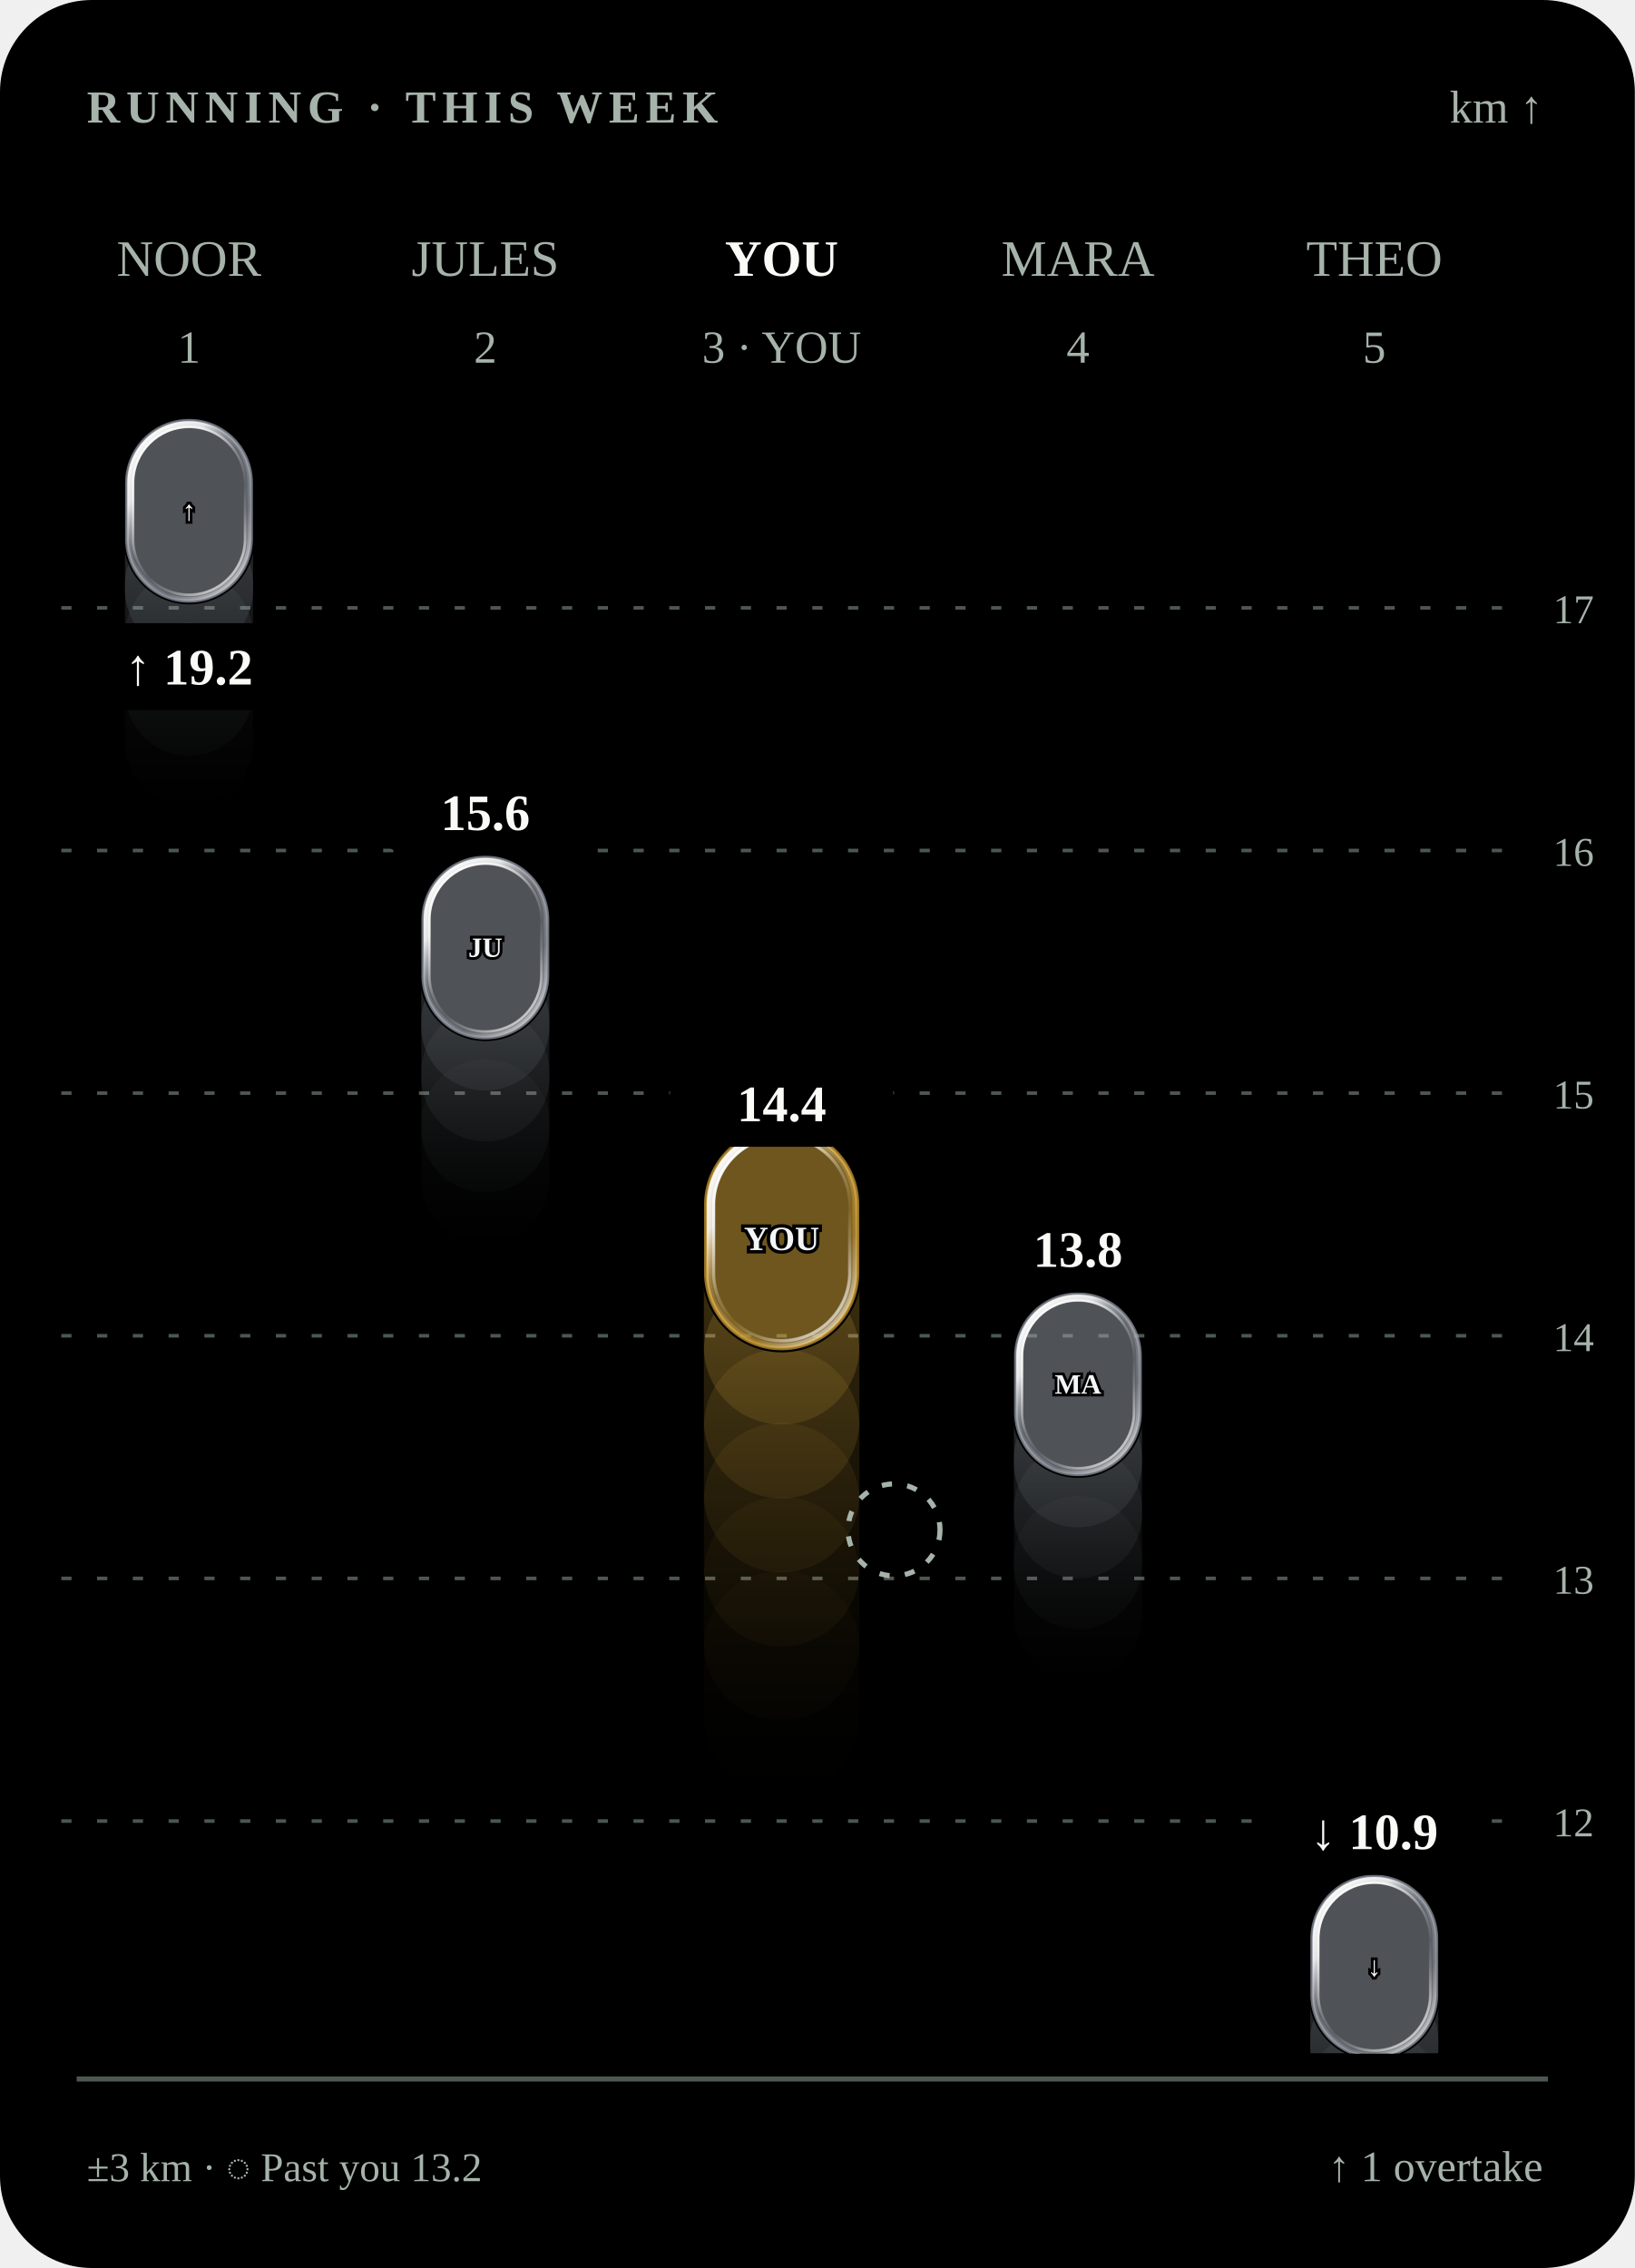
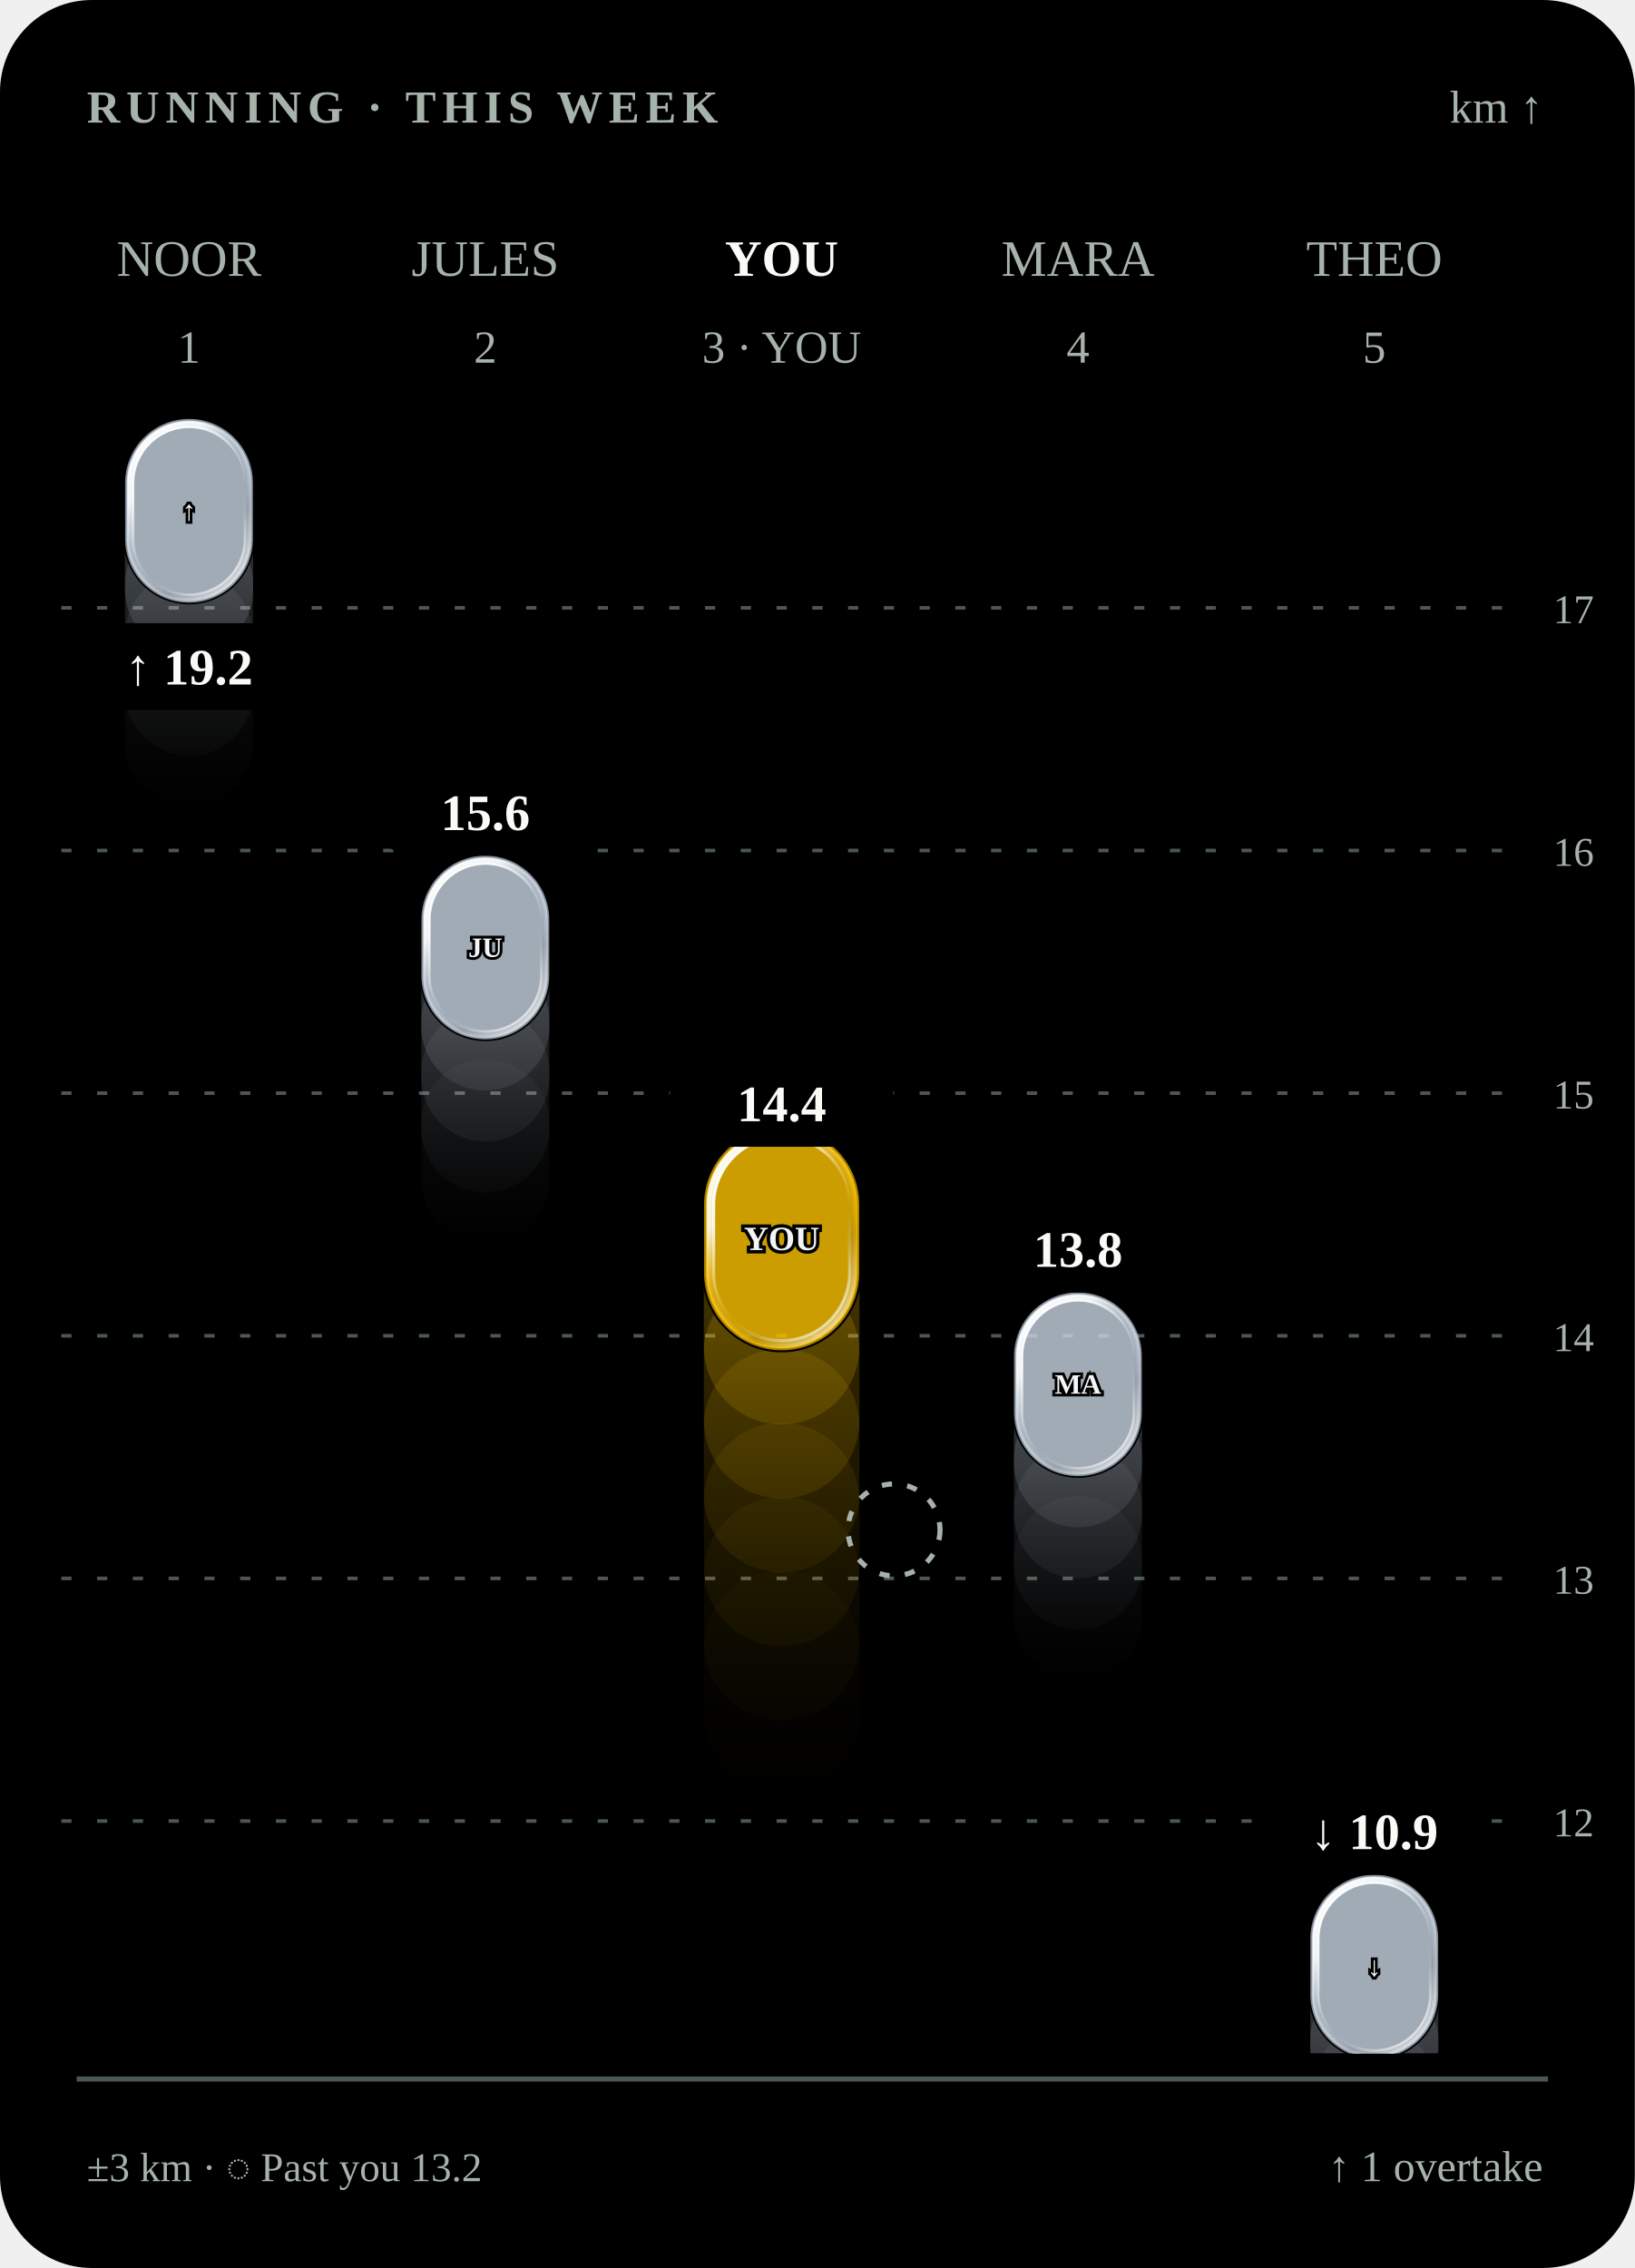
<svg xmlns="http://www.w3.org/2000/svg" viewBox="0 0 320 444" role="img" aria-label="Contour chase: fictional weekly running field. You are place 3, 14.4 km. 1 overtakes. Higher means more distance. Past you is not ranked.">
  <defs>
    <linearGradient id="«finish-field-3trueR0»-wake" x1="0" y1="0" x2="0" y2="1">
      <stop stop-color="#f1c75b" stop-opacity=".65" />
      <stop offset="1" stop-color="#f1c75b" stop-opacity="0" />
    </linearGradient>
    <linearGradient id="«finish-field-3trueR0»-peer" x1="0" y1="0" x2="0" y2="1">
      <stop stop-color="#819486" stop-opacity=".3" />
      <stop offset="1" stop-color="#819486" stop-opacity="0" />
    </linearGradient>
    <clipPath id="«finish-field-3trueR0»-field">
      <rect x="8" y="82" width="294" height="320" rx="12" />
    </clipPath>
  </defs>
  <rect width="320" height="444" rx="18" fill="#000000" />
  <text x="17" y="24" fill="#a6b3aa" font-size="9" font-weight="600" letter-spacing="1.2">RUNNING · THIS WEEK</text>
  <text x="302" y="24" text-anchor="end" fill="#a6b3aa" font-size="9">km ↑</text>
  <g>
    <text x="37" y="54" text-anchor="middle" fill="#a6b3aa" font-size="10" font-weight="500">NOOR</text>
    <text x="37" y="71" text-anchor="middle" fill="#a6b3aa" font-size="9">1</text>
  </g>
  <g>
    <text x="95" y="54" text-anchor="middle" fill="#a6b3aa" font-size="10" font-weight="500">JULES</text>
    <text x="95" y="71" text-anchor="middle" fill="#a6b3aa" font-size="9">2</text>
  </g>
  <g>
    <text x="153" y="54" text-anchor="middle" fill="#fafaf7" font-size="10" font-weight="800">YOU</text>
    <text x="153" y="71" text-anchor="middle" fill="#a6b3aa" font-size="9">3 · YOU</text>
  </g>
  <g>
    <text x="211" y="54" text-anchor="middle" fill="#a6b3aa" font-size="10" font-weight="500">MARA</text>
    <text x="211" y="71" text-anchor="middle" fill="#a6b3aa" font-size="9">4</text>
  </g>
  <g>
    <text x="269" y="54" text-anchor="middle" fill="#a6b3aa" font-size="10" font-weight="500">THEO</text>
    <text x="269" y="71" text-anchor="middle" fill="#a6b3aa" font-size="9">5</text>
  </g>
  <g>
    <path d="M12 356.5H294" stroke="#4c5750" stroke-width="0.7" stroke-dasharray="2 5" />
    <text x="308" y="359.5" text-anchor="middle" font-size="8" fill="#a6b3aa">12</text>
  </g>
  <g>
    <path d="M12 309H294" stroke="#4c5750" stroke-width="0.7" stroke-dasharray="2 5" />
    <text x="308" y="312" text-anchor="middle" font-size="8" fill="#a6b3aa">13</text>
  </g>
  <g>
    <path d="M12 261.5H294" stroke="#4c5750" stroke-width="0.7" stroke-dasharray="2 5" />
    <text x="308" y="264.5" text-anchor="middle" font-size="8" fill="#a6b3aa">14</text>
  </g>
  <g>
    <path d="M12 214H294" stroke="#4c5750" stroke-width="0.7" stroke-dasharray="2 5" />
    <text x="308" y="217" text-anchor="middle" font-size="8" fill="#a6b3aa">15</text>
  </g>
  <g>
    <path d="M12 166.5H294" stroke="#4c5750" stroke-width="0.7" stroke-dasharray="2 5" />
    <text x="308" y="169.5" text-anchor="middle" font-size="8" fill="#a6b3aa">16</text>
  </g>
  <g>
    <path d="M12 119H294" stroke="#4c5750" stroke-width="0.7" stroke-dasharray="2 5" />
    <text x="308" y="122" text-anchor="middle" font-size="8" fill="#a6b3aa">17</text>
  </g>
  <g clip-path="url(#«finish-field-3trueR0»-field)">
    <g>
      <g transform="translate(37 100) scale(0.6086957)" data-material-racer="silver">
        <g data-satin-wake="silver">
          <defs>
            <linearGradient id="«finish-field-3trueR95n»-fade" x1="0" y1="0" x2="0" y2="1">
              <stop stop-color="white" />
              <stop offset="1" stop-color="white" stop-opacity="0" />
            </linearGradient>
            <mask id="«finish-field-3trueR95n»-outside" maskUnits="userSpaceOnUse" x="-40" y="-40" width="80" height="155.55" style="mask-type:luminance">
              <rect x="-40" y="-40" width="80" height="155.55" fill="white" />
              <path d="M-20 -9a20 20 0 0 1 40 0V9a20 20 0 0 1 -40 0Z" fill="black" stroke="black" stroke-width="2.2" />
            </mask>
            <mask id="«finish-field-3trueR95n»-fade-mask" maskUnits="userSpaceOnUse" x="-35" y="-35" width="70" height="140.55">
              <rect x="-35" y="-29" width="70" height="124.55" fill="url(#«finish-field-3trueR95n»-fade)" />
            </mask>
          </defs>
          <g mask="url(#«finish-field-3trueR95n»-outside)" data-wake-exclusion="curved-silhouette">
            <g mask="url(#«finish-field-3trueR95n»-fade-mask)">
              <g style="transform:translateY(16.3875px);opacity:0.6;--echo-distance:65.55px;animation-duration:1.32s;animation-delay:0s">
-                 <path d="M-20 -9a20 20 0 0 1 40 0V9a20 20 0 0 1 -40 0Z" fill="#9fa5af" opacity=".55" stroke="#9fa5af" stroke-width="1.2" />
+                 <path d="M-20 -9a20 20 0 0 1 40 0V9a20 20 0 0 1 -40 0Z" fill="#c9d6e3" opacity=".55" stroke="#c9d6e3" stroke-width="1.2" />
              </g>
              <g style="transform:translateY(32.775px);opacity:0.48;--echo-distance:65.55px;animation-duration:1.32s;animation-delay:-0.33s">
-                 <path d="M-20 -9a20 20 0 0 1 40 0V9a20 20 0 0 1 -40 0Z" fill="#9fa5af" opacity=".55" stroke="#9fa5af" stroke-width="1.2" />
+                 <path d="M-20 -9a20 20 0 0 1 40 0V9a20 20 0 0 1 -40 0Z" fill="#c9d6e3" opacity=".55" stroke="#c9d6e3" stroke-width="1.2" />
              </g>
              <g style="transform:translateY(49.1625px);opacity:0.36;--echo-distance:65.55px;animation-duration:1.32s;animation-delay:-0.66s">
-                 <path d="M-20 -9a20 20 0 0 1 40 0V9a20 20 0 0 1 -40 0Z" fill="#9fa5af" opacity=".55" stroke="#9fa5af" stroke-width="1.2" />
+                 <path d="M-20 -9a20 20 0 0 1 40 0V9a20 20 0 0 1 -40 0Z" fill="#c9d6e3" opacity=".55" stroke="#c9d6e3" stroke-width="1.2" />
              </g>
              <g style="transform:translateY(65.55px);opacity:0.24;--echo-distance:65.55px;animation-duration:1.32s;animation-delay:-0.99s">
-                 <path d="M-20 -9a20 20 0 0 1 40 0V9a20 20 0 0 1 -40 0Z" fill="#9fa5af" opacity=".55" stroke="#9fa5af" stroke-width="1.2" />
+                 <path d="M-20 -9a20 20 0 0 1 40 0V9a20 20 0 0 1 -40 0Z" fill="#c9d6e3" opacity=".55" stroke="#c9d6e3" stroke-width="1.2" />
              </g>
            </g>
          </g>
        </g>
        <g data-uniform-glass="true">
          <defs>
            <linearGradient id="«finish-field-3trueRh5n»-edge" x1="0.05" y1="0" x2="0.9" y2="1">
              <stop stop-color="white" stop-opacity="0.7" />
              <stop offset=".38" stop-color="white" stop-opacity=".08" />
-               <stop offset=".7" stop-color="#9fa5af" stop-opacity=".4" />
+               <stop offset=".7" stop-color="#c9d6e3" stop-opacity=".4" />
              <stop offset="1" stop-color="white" stop-opacity="0.455" />
            </linearGradient>
          </defs>
-           <path d="M-20 -9a20 20 0 0 1 40 0V9a20 20 0 0 1 -40 0Z" fill="#9fa5af" fill-opacity="0.5" fill-rule="evenodd" data-glass-face="uniform" />
-           <path d="M-20 -9a20 20 0 0 1 40 0V9a20 20 0 0 1 -40 0Z" fill="none" stroke="#9fa5af" stroke-width="1.1" stroke-opacity=".65" />
+           <path d="M-20 -9a20 20 0 0 1 40 0V9a20 20 0 0 1 -40 0Z" fill="#c9d6e3" fill-opacity="0.8" fill-rule="evenodd" data-glass-face="uniform" />
+           <path d="M-20 -9a20 20 0 0 1 40 0V9a20 20 0 0 1 -40 0Z" fill="none" stroke="#c9d6e3" stroke-width="1.1" stroke-opacity=".65" />
          <path d="M-19.3 -9a19.3 19.3 0 0 1 38.6 0V9a19.3 19.3 0 0 1 -38.6 0Z" fill="none" stroke="url(#«finish-field-3trueRh5n»-edge)" stroke-width="1.1" opacity="1" />
          <g data-glass-rim="bevel">
            <defs>
              <linearGradient id="«finish-field-3trueRbh5n»-bevel" x1="0.12" y1="0" x2=".84" y2="1">
                <stop stop-color="white" stop-opacity=".94" />
                <stop offset=".24" stop-color="white" stop-opacity="0.8" />
-                 <stop offset=".48" stop-color="#9fa5af" stop-opacity=".08" />
-                 <stop offset=".74" stop-color="#63666d" stop-opacity=".44" />
+                 <stop offset=".48" stop-color="#c9d6e3" stop-opacity=".08" />
+                 <stop offset=".74" stop-color="#7d858d" stop-opacity=".44" />
                <stop offset="1" stop-color="white" stop-opacity="0.4" />
              </linearGradient>
              <linearGradient id="«finish-field-3trueRbh5n»-crest" x1="0" y1="0" x2=".65" y2="1">
                <stop stop-color="white" stop-opacity=".95" />
                <stop offset=".4" stop-color="white" stop-opacity=".45" />
                <stop offset=".7" stop-color="white" stop-opacity="0" />
                <stop offset="1" stop-color="white" stop-opacity=".5" />
              </linearGradient>
            </defs>
-             <path d="M-19.75 -9a19.75 19.75 0 0 1 39.5 0V9a19.75 19.75 0 0 1 -39.5 0Z" fill="none" stroke="#9fa5af" stroke-opacity=".35" stroke-width=".8" />
+             <path d="M-19.75 -9a19.75 19.75 0 0 1 39.5 0V9a19.75 19.75 0 0 1 -39.5 0Z" fill="none" stroke="#c9d6e3" stroke-opacity=".35" stroke-width=".8" />
            <path d="M-18.75 -9a18.75 18.75 0 0 1 37.5 0V9a18.75 18.75 0 0 1 -37.5 0Z" fill="none" stroke="url(#«finish-field-3trueRbh5n»-bevel)" stroke-width="2.1" />
            <path d="M-18 -9a18 18 0 0 1 36 0V9a18 18 0 0 1 -36 0Z" fill="none" stroke="url(#«finish-field-3trueRbh5n»-crest)" stroke-width="0.85" />
          </g>
        </g>
        <text x="0" y="3" text-anchor="middle" fill="#f4f5f6" stroke="#000" stroke-width="1.8" paint-order="stroke" font-size="9" font-weight="800">↑</text>
      </g>
      <g display="none">
        <circle cx="37" cy="114" r="14" fill="none" stroke="#819486" stroke-width="1.4" opacity="0.35" />
        <circle cx="37" cy="127" r="14" fill="none" stroke="#819486" stroke-width="1.4" opacity="0.2" />
        <circle cx="37" cy="100" r="14" fill="#fafaf7" stroke="#819486" stroke-width="1.5" />
        <text x="37" y="103" text-anchor="middle" font-size="8.5" font-weight="700" fill="#fafaf7">↑</text>
      </g>
      <rect x="15" y="122" width="44" height="17" rx="8" fill="#000000" />
      <text x="37" y="134" text-anchor="middle" font-size="10" font-weight="700" fill="#fafaf7">↑ 19.2</text>
    </g>
    <g>
      <g transform="translate(95 185.5) scale(0.6086957)" data-material-racer="silver">
        <g data-satin-wake="silver">
          <defs>
            <linearGradient id="«finish-field-3trueR99n»-fade" x1="0" y1="0" x2="0" y2="1">
              <stop stop-color="white" />
              <stop offset="1" stop-color="white" stop-opacity="0" />
            </linearGradient>
            <mask id="«finish-field-3trueR99n»-outside" maskUnits="userSpaceOnUse" x="-40" y="-40" width="80" height="155.55" style="mask-type:luminance">
              <rect x="-40" y="-40" width="80" height="155.55" fill="white" />
              <path d="M-20 -9a20 20 0 0 1 40 0V9a20 20 0 0 1 -40 0Z" fill="black" stroke="black" stroke-width="2.2" />
            </mask>
            <mask id="«finish-field-3trueR99n»-fade-mask" maskUnits="userSpaceOnUse" x="-35" y="-35" width="70" height="140.55">
              <rect x="-35" y="-29" width="70" height="124.55" fill="url(#«finish-field-3trueR99n»-fade)" />
            </mask>
          </defs>
          <g mask="url(#«finish-field-3trueR99n»-outside)" data-wake-exclusion="curved-silhouette">
            <g mask="url(#«finish-field-3trueR99n»-fade-mask)">
              <g style="transform:translateY(16.3875px);opacity:0.6;--echo-distance:65.55px;animation-duration:1.32s;animation-delay:0s">
-                 <path d="M-20 -9a20 20 0 0 1 40 0V9a20 20 0 0 1 -40 0Z" fill="#9fa5af" opacity=".55" stroke="#9fa5af" stroke-width="1.2" />
+                 <path d="M-20 -9a20 20 0 0 1 40 0V9a20 20 0 0 1 -40 0Z" fill="#c9d6e3" opacity=".55" stroke="#c9d6e3" stroke-width="1.2" />
              </g>
              <g style="transform:translateY(32.775px);opacity:0.48;--echo-distance:65.55px;animation-duration:1.32s;animation-delay:-0.33s">
-                 <path d="M-20 -9a20 20 0 0 1 40 0V9a20 20 0 0 1 -40 0Z" fill="#9fa5af" opacity=".55" stroke="#9fa5af" stroke-width="1.2" />
+                 <path d="M-20 -9a20 20 0 0 1 40 0V9a20 20 0 0 1 -40 0Z" fill="#c9d6e3" opacity=".55" stroke="#c9d6e3" stroke-width="1.2" />
              </g>
              <g style="transform:translateY(49.1625px);opacity:0.36;--echo-distance:65.55px;animation-duration:1.32s;animation-delay:-0.66s">
-                 <path d="M-20 -9a20 20 0 0 1 40 0V9a20 20 0 0 1 -40 0Z" fill="#9fa5af" opacity=".55" stroke="#9fa5af" stroke-width="1.2" />
+                 <path d="M-20 -9a20 20 0 0 1 40 0V9a20 20 0 0 1 -40 0Z" fill="#c9d6e3" opacity=".55" stroke="#c9d6e3" stroke-width="1.2" />
              </g>
              <g style="transform:translateY(65.55px);opacity:0.24;--echo-distance:65.55px;animation-duration:1.32s;animation-delay:-0.99s">
-                 <path d="M-20 -9a20 20 0 0 1 40 0V9a20 20 0 0 1 -40 0Z" fill="#9fa5af" opacity=".55" stroke="#9fa5af" stroke-width="1.2" />
+                 <path d="M-20 -9a20 20 0 0 1 40 0V9a20 20 0 0 1 -40 0Z" fill="#c9d6e3" opacity=".55" stroke="#c9d6e3" stroke-width="1.2" />
              </g>
            </g>
          </g>
        </g>
        <g data-uniform-glass="true">
          <defs>
            <linearGradient id="«finish-field-3trueRh9n»-edge" x1="0.05" y1="0" x2="0.9" y2="1">
              <stop stop-color="white" stop-opacity="0.7" />
              <stop offset=".38" stop-color="white" stop-opacity=".08" />
-               <stop offset=".7" stop-color="#9fa5af" stop-opacity=".4" />
+               <stop offset=".7" stop-color="#c9d6e3" stop-opacity=".4" />
              <stop offset="1" stop-color="white" stop-opacity="0.455" />
            </linearGradient>
          </defs>
-           <path d="M-20 -9a20 20 0 0 1 40 0V9a20 20 0 0 1 -40 0Z" fill="#9fa5af" fill-opacity="0.5" fill-rule="evenodd" data-glass-face="uniform" />
-           <path d="M-20 -9a20 20 0 0 1 40 0V9a20 20 0 0 1 -40 0Z" fill="none" stroke="#9fa5af" stroke-width="1.1" stroke-opacity=".65" />
+           <path d="M-20 -9a20 20 0 0 1 40 0V9a20 20 0 0 1 -40 0Z" fill="#c9d6e3" fill-opacity="0.8" fill-rule="evenodd" data-glass-face="uniform" />
+           <path d="M-20 -9a20 20 0 0 1 40 0V9a20 20 0 0 1 -40 0Z" fill="none" stroke="#c9d6e3" stroke-width="1.1" stroke-opacity=".65" />
          <path d="M-19.3 -9a19.3 19.3 0 0 1 38.6 0V9a19.3 19.3 0 0 1 -38.6 0Z" fill="none" stroke="url(#«finish-field-3trueRh9n»-edge)" stroke-width="1.1" opacity="1" />
          <g data-glass-rim="bevel">
            <defs>
              <linearGradient id="«finish-field-3trueRbh9n»-bevel" x1="0.12" y1="0" x2=".84" y2="1">
                <stop stop-color="white" stop-opacity=".94" />
                <stop offset=".24" stop-color="white" stop-opacity="0.8" />
-                 <stop offset=".48" stop-color="#9fa5af" stop-opacity=".08" />
-                 <stop offset=".74" stop-color="#63666d" stop-opacity=".44" />
+                 <stop offset=".48" stop-color="#c9d6e3" stop-opacity=".08" />
+                 <stop offset=".74" stop-color="#7d858d" stop-opacity=".44" />
                <stop offset="1" stop-color="white" stop-opacity="0.4" />
              </linearGradient>
              <linearGradient id="«finish-field-3trueRbh9n»-crest" x1="0" y1="0" x2=".65" y2="1">
                <stop stop-color="white" stop-opacity=".95" />
                <stop offset=".4" stop-color="white" stop-opacity=".45" />
                <stop offset=".7" stop-color="white" stop-opacity="0" />
                <stop offset="1" stop-color="white" stop-opacity=".5" />
              </linearGradient>
            </defs>
-             <path d="M-19.75 -9a19.75 19.75 0 0 1 39.5 0V9a19.75 19.75 0 0 1 -39.5 0Z" fill="none" stroke="#9fa5af" stroke-opacity=".35" stroke-width=".8" />
+             <path d="M-19.75 -9a19.75 19.75 0 0 1 39.5 0V9a19.75 19.75 0 0 1 -39.5 0Z" fill="none" stroke="#c9d6e3" stroke-opacity=".35" stroke-width=".8" />
            <path d="M-18.75 -9a18.75 18.75 0 0 1 37.5 0V9a18.75 18.75 0 0 1 -37.5 0Z" fill="none" stroke="url(#«finish-field-3trueRbh9n»-bevel)" stroke-width="2.1" />
            <path d="M-18 -9a18 18 0 0 1 36 0V9a18 18 0 0 1 -36 0Z" fill="none" stroke="url(#«finish-field-3trueRbh9n»-crest)" stroke-width="0.85" />
          </g>
        </g>
        <text x="0" y="3" text-anchor="middle" fill="#f4f5f6" stroke="#000" stroke-width="1.8" paint-order="stroke" font-size="9" font-weight="800">JU</text>
      </g>
      <g display="none">
        <circle cx="95" cy="199.5" r="14" fill="none" stroke="#819486" stroke-width="1.4" opacity="0.35" />
        <circle cx="95" cy="212.5" r="14" fill="none" stroke="#819486" stroke-width="1.4" opacity="0.2" />
        <circle cx="95" cy="185.5" r="14" fill="#fafaf7" stroke="#819486" stroke-width="1.5" />
        <text x="95" y="188.5" text-anchor="middle" font-size="8.5" font-weight="700" fill="#fafaf7">JU</text>
      </g>
      <rect x="73" y="150.5" width="44" height="17" rx="8" fill="#000000" />
      <text x="95" y="162.5" text-anchor="middle" font-size="10" font-weight="700" fill="#fafaf7">15.6</text>
    </g>
    <g>
      <g transform="translate(153 242.5) scale(0.7391304)" data-material-racer="gold">
        <g data-satin-wake="gold">
          <defs>
            <linearGradient id="«finish-field-3trueR9dn»-fade" x1="0" y1="0" x2="0" y2="1">
              <stop stop-color="white" />
              <stop offset="1" stop-color="white" stop-opacity="0" />
            </linearGradient>
            <mask id="«finish-field-3trueR9dn»-outside" maskUnits="userSpaceOnUse" x="-40" y="-40" width="80" height="207.55" style="mask-type:luminance">
              <rect x="-40" y="-40" width="80" height="207.55" fill="white" />
              <path d="M-20 -9a20 20 0 0 1 40 0V9a20 20 0 0 1 -40 0Z" fill="black" stroke="black" stroke-width="2.2" />
            </mask>
            <mask id="«finish-field-3trueR9dn»-fade-mask" maskUnits="userSpaceOnUse" x="-35" y="-35" width="70" height="192.55">
              <rect x="-35" y="-29" width="70" height="176.55" fill="url(#«finish-field-3trueR9dn»-fade)" />
            </mask>
          </defs>
          <g mask="url(#«finish-field-3trueR9dn»-outside)" data-wake-exclusion="curved-silhouette">
            <g mask="url(#«finish-field-3trueR9dn»-fade-mask)">
              <g style="transform:translateY(19.59167px);opacity:0.6;--echo-distance:117.55px;animation-duration:1.15s;animation-delay:0s">
-                 <path d="M-20 -9a20 20 0 0 1 40 0V9a20 20 0 0 1 -40 0Z" fill="#dfad3c" opacity=".55" stroke="#dfad3c" stroke-width="1.2" />
+                 <path d="M-20 -9a20 20 0 0 1 40 0V9a20 20 0 0 1 -40 0Z" fill="#ffc400" opacity=".55" stroke="#ffc400" stroke-width="1.2" />
              </g>
              <g style="transform:translateY(39.18333px);opacity:0.514;--echo-distance:117.55px;animation-duration:1.15s;animation-delay:-0.192s">
-                 <path d="M-20 -9a20 20 0 0 1 40 0V9a20 20 0 0 1 -40 0Z" fill="#dfad3c" opacity=".55" stroke="#dfad3c" stroke-width="1.2" />
+                 <path d="M-20 -9a20 20 0 0 1 40 0V9a20 20 0 0 1 -40 0Z" fill="#ffc400" opacity=".55" stroke="#ffc400" stroke-width="1.2" />
              </g>
              <g style="transform:translateY(58.775px);opacity:0.429;--echo-distance:117.55px;animation-duration:1.15s;animation-delay:-0.383s">
-                 <path d="M-20 -9a20 20 0 0 1 40 0V9a20 20 0 0 1 -40 0Z" fill="#dfad3c" opacity=".55" stroke="#dfad3c" stroke-width="1.2" />
+                 <path d="M-20 -9a20 20 0 0 1 40 0V9a20 20 0 0 1 -40 0Z" fill="#ffc400" opacity=".55" stroke="#ffc400" stroke-width="1.2" />
              </g>
              <g style="transform:translateY(78.36667px);opacity:0.343;--echo-distance:117.55px;animation-duration:1.15s;animation-delay:-0.575s">
-                 <path d="M-20 -9a20 20 0 0 1 40 0V9a20 20 0 0 1 -40 0Z" fill="#dfad3c" opacity=".55" stroke="#dfad3c" stroke-width="1.2" />
+                 <path d="M-20 -9a20 20 0 0 1 40 0V9a20 20 0 0 1 -40 0Z" fill="#ffc400" opacity=".55" stroke="#ffc400" stroke-width="1.2" />
              </g>
              <g style="transform:translateY(97.95833px);opacity:0.257;--echo-distance:117.55px;animation-duration:1.15s;animation-delay:-0.767s">
-                 <path d="M-20 -9a20 20 0 0 1 40 0V9a20 20 0 0 1 -40 0Z" fill="#dfad3c" opacity=".55" stroke="#dfad3c" stroke-width="1.2" />
+                 <path d="M-20 -9a20 20 0 0 1 40 0V9a20 20 0 0 1 -40 0Z" fill="#ffc400" opacity=".55" stroke="#ffc400" stroke-width="1.2" />
              </g>
              <g style="transform:translateY(117.55px);opacity:0.171;--echo-distance:117.55px;animation-duration:1.15s;animation-delay:-0.958s">
-                 <path d="M-20 -9a20 20 0 0 1 40 0V9a20 20 0 0 1 -40 0Z" fill="#dfad3c" opacity=".55" stroke="#dfad3c" stroke-width="1.2" />
+                 <path d="M-20 -9a20 20 0 0 1 40 0V9a20 20 0 0 1 -40 0Z" fill="#ffc400" opacity=".55" stroke="#ffc400" stroke-width="1.2" />
              </g>
            </g>
          </g>
        </g>
        <g data-uniform-glass="true">
          <defs>
            <linearGradient id="«finish-field-3trueRhdn»-edge" x1="0.05" y1="0" x2="0.9" y2="1">
              <stop stop-color="white" stop-opacity="0.7" />
              <stop offset=".38" stop-color="white" stop-opacity=".08" />
-               <stop offset=".7" stop-color="#dfad3c" stop-opacity=".4" />
+               <stop offset=".7" stop-color="#ffc400" stop-opacity=".4" />
              <stop offset="1" stop-color="white" stop-opacity="0.455" />
            </linearGradient>
          </defs>
-           <path d="M-20 -9a20 20 0 0 1 40 0V9a20 20 0 0 1 -40 0Z" fill="#dfad3c" fill-opacity="0.5" fill-rule="evenodd" data-glass-face="uniform" />
-           <path d="M-20 -9a20 20 0 0 1 40 0V9a20 20 0 0 1 -40 0Z" fill="none" stroke="#dfad3c" stroke-width="1.1" stroke-opacity=".65" />
+           <path d="M-20 -9a20 20 0 0 1 40 0V9a20 20 0 0 1 -40 0Z" fill="#ffc400" fill-opacity="0.8" fill-rule="evenodd" data-glass-face="uniform" />
+           <path d="M-20 -9a20 20 0 0 1 40 0V9a20 20 0 0 1 -40 0Z" fill="none" stroke="#ffc400" stroke-width="1.1" stroke-opacity=".65" />
          <path d="M-19.3 -9a19.3 19.3 0 0 1 38.6 0V9a19.3 19.3 0 0 1 -38.6 0Z" fill="none" stroke="url(#«finish-field-3trueRhdn»-edge)" stroke-width="1.1" opacity="1" />
          <g data-glass-rim="bevel">
            <defs>
              <linearGradient id="«finish-field-3trueRbhdn»-bevel" x1="0.12" y1="0" x2=".84" y2="1">
                <stop stop-color="white" stop-opacity=".94" />
                <stop offset=".24" stop-color="white" stop-opacity="0.8" />
-                 <stop offset=".48" stop-color="#dfad3c" stop-opacity=".08" />
-                 <stop offset=".74" stop-color="#8a6b25" stop-opacity=".44" />
+                 <stop offset=".48" stop-color="#ffc400" stop-opacity=".08" />
+                 <stop offset=".74" stop-color="#9e7a00" stop-opacity=".44" />
                <stop offset="1" stop-color="white" stop-opacity="0.4" />
              </linearGradient>
              <linearGradient id="«finish-field-3trueRbhdn»-crest" x1="0" y1="0" x2=".65" y2="1">
                <stop stop-color="white" stop-opacity=".95" />
                <stop offset=".4" stop-color="white" stop-opacity=".45" />
                <stop offset=".7" stop-color="white" stop-opacity="0" />
                <stop offset="1" stop-color="white" stop-opacity=".5" />
              </linearGradient>
            </defs>
-             <path d="M-19.75 -9a19.75 19.75 0 0 1 39.5 0V9a19.75 19.75 0 0 1 -39.5 0Z" fill="none" stroke="#dfad3c" stroke-opacity=".35" stroke-width=".8" />
+             <path d="M-19.75 -9a19.75 19.75 0 0 1 39.5 0V9a19.75 19.75 0 0 1 -39.5 0Z" fill="none" stroke="#ffc400" stroke-opacity=".35" stroke-width=".8" />
            <path d="M-18.75 -9a18.75 18.75 0 0 1 37.5 0V9a18.75 18.75 0 0 1 -37.5 0Z" fill="none" stroke="url(#«finish-field-3trueRbhdn»-bevel)" stroke-width="2.1" />
            <path d="M-18 -9a18 18 0 0 1 36 0V9a18 18 0 0 1 -36 0Z" fill="none" stroke="url(#«finish-field-3trueRbhdn»-crest)" stroke-width="0.85" />
          </g>
        </g>
        <text x="0" y="3" text-anchor="middle" fill="#f4f5f6" stroke="#000" stroke-width="1.8" paint-order="stroke" font-size="9" font-weight="800">YOU</text>
      </g>
      <g display="none">
        <circle cx="153" cy="256.5" r="14" fill="none" stroke="#f1c75b" stroke-width="1.4" opacity="0.35" />
        <circle cx="153" cy="269.5" r="14" fill="none" stroke="#f1c75b" stroke-width="1.4" opacity="0.2" />
        <circle cx="153" cy="242.5" r="17" fill="#fafaf7" stroke="#282f2c" stroke-width="2.5" />
        <text x="153" y="245.5" text-anchor="middle" font-size="8" font-weight="700" fill="#282f2c">YOU</text>
      </g>
      <rect x="131" y="207.5" width="44" height="17" rx="8" fill="#000000" />
      <text x="153" y="219.5" text-anchor="middle" font-size="10" font-weight="700" fill="#fafaf7">14.4</text>
    </g>
    <g>
      <g transform="translate(211 271) scale(0.6086957)" data-material-racer="silver">
        <g data-satin-wake="silver">
          <defs>
            <linearGradient id="«finish-field-3trueR9hn»-fade" x1="0" y1="0" x2="0" y2="1">
              <stop stop-color="white" />
              <stop offset="1" stop-color="white" stop-opacity="0" />
            </linearGradient>
            <mask id="«finish-field-3trueR9hn»-outside" maskUnits="userSpaceOnUse" x="-40" y="-40" width="80" height="155.55" style="mask-type:luminance">
              <rect x="-40" y="-40" width="80" height="155.55" fill="white" />
              <path d="M-20 -9a20 20 0 0 1 40 0V9a20 20 0 0 1 -40 0Z" fill="black" stroke="black" stroke-width="2.2" />
            </mask>
            <mask id="«finish-field-3trueR9hn»-fade-mask" maskUnits="userSpaceOnUse" x="-35" y="-35" width="70" height="140.55">
              <rect x="-35" y="-29" width="70" height="124.55" fill="url(#«finish-field-3trueR9hn»-fade)" />
            </mask>
          </defs>
          <g mask="url(#«finish-field-3trueR9hn»-outside)" data-wake-exclusion="curved-silhouette">
            <g mask="url(#«finish-field-3trueR9hn»-fade-mask)">
              <g style="transform:translateY(16.3875px);opacity:0.6;--echo-distance:65.55px;animation-duration:1.32s;animation-delay:0s">
-                 <path d="M-20 -9a20 20 0 0 1 40 0V9a20 20 0 0 1 -40 0Z" fill="#9fa5af" opacity=".55" stroke="#9fa5af" stroke-width="1.2" />
+                 <path d="M-20 -9a20 20 0 0 1 40 0V9a20 20 0 0 1 -40 0Z" fill="#c9d6e3" opacity=".55" stroke="#c9d6e3" stroke-width="1.2" />
              </g>
              <g style="transform:translateY(32.775px);opacity:0.48;--echo-distance:65.55px;animation-duration:1.32s;animation-delay:-0.33s">
-                 <path d="M-20 -9a20 20 0 0 1 40 0V9a20 20 0 0 1 -40 0Z" fill="#9fa5af" opacity=".55" stroke="#9fa5af" stroke-width="1.2" />
+                 <path d="M-20 -9a20 20 0 0 1 40 0V9a20 20 0 0 1 -40 0Z" fill="#c9d6e3" opacity=".55" stroke="#c9d6e3" stroke-width="1.2" />
              </g>
              <g style="transform:translateY(49.1625px);opacity:0.36;--echo-distance:65.55px;animation-duration:1.32s;animation-delay:-0.66s">
-                 <path d="M-20 -9a20 20 0 0 1 40 0V9a20 20 0 0 1 -40 0Z" fill="#9fa5af" opacity=".55" stroke="#9fa5af" stroke-width="1.2" />
+                 <path d="M-20 -9a20 20 0 0 1 40 0V9a20 20 0 0 1 -40 0Z" fill="#c9d6e3" opacity=".55" stroke="#c9d6e3" stroke-width="1.2" />
              </g>
              <g style="transform:translateY(65.55px);opacity:0.24;--echo-distance:65.55px;animation-duration:1.32s;animation-delay:-0.99s">
-                 <path d="M-20 -9a20 20 0 0 1 40 0V9a20 20 0 0 1 -40 0Z" fill="#9fa5af" opacity=".55" stroke="#9fa5af" stroke-width="1.2" />
+                 <path d="M-20 -9a20 20 0 0 1 40 0V9a20 20 0 0 1 -40 0Z" fill="#c9d6e3" opacity=".55" stroke="#c9d6e3" stroke-width="1.2" />
              </g>
            </g>
          </g>
        </g>
        <g data-uniform-glass="true">
          <defs>
            <linearGradient id="«finish-field-3trueRhhn»-edge" x1="0.05" y1="0" x2="0.9" y2="1">
              <stop stop-color="white" stop-opacity="0.7" />
              <stop offset=".38" stop-color="white" stop-opacity=".08" />
-               <stop offset=".7" stop-color="#9fa5af" stop-opacity=".4" />
+               <stop offset=".7" stop-color="#c9d6e3" stop-opacity=".4" />
              <stop offset="1" stop-color="white" stop-opacity="0.455" />
            </linearGradient>
          </defs>
-           <path d="M-20 -9a20 20 0 0 1 40 0V9a20 20 0 0 1 -40 0Z" fill="#9fa5af" fill-opacity="0.5" fill-rule="evenodd" data-glass-face="uniform" />
-           <path d="M-20 -9a20 20 0 0 1 40 0V9a20 20 0 0 1 -40 0Z" fill="none" stroke="#9fa5af" stroke-width="1.1" stroke-opacity=".65" />
+           <path d="M-20 -9a20 20 0 0 1 40 0V9a20 20 0 0 1 -40 0Z" fill="#c9d6e3" fill-opacity="0.8" fill-rule="evenodd" data-glass-face="uniform" />
+           <path d="M-20 -9a20 20 0 0 1 40 0V9a20 20 0 0 1 -40 0Z" fill="none" stroke="#c9d6e3" stroke-width="1.1" stroke-opacity=".65" />
          <path d="M-19.3 -9a19.3 19.3 0 0 1 38.6 0V9a19.3 19.3 0 0 1 -38.6 0Z" fill="none" stroke="url(#«finish-field-3trueRhhn»-edge)" stroke-width="1.1" opacity="1" />
          <g data-glass-rim="bevel">
            <defs>
              <linearGradient id="«finish-field-3trueRbhhn»-bevel" x1="0.12" y1="0" x2=".84" y2="1">
                <stop stop-color="white" stop-opacity=".94" />
                <stop offset=".24" stop-color="white" stop-opacity="0.8" />
-                 <stop offset=".48" stop-color="#9fa5af" stop-opacity=".08" />
-                 <stop offset=".74" stop-color="#63666d" stop-opacity=".44" />
+                 <stop offset=".48" stop-color="#c9d6e3" stop-opacity=".08" />
+                 <stop offset=".74" stop-color="#7d858d" stop-opacity=".44" />
                <stop offset="1" stop-color="white" stop-opacity="0.4" />
              </linearGradient>
              <linearGradient id="«finish-field-3trueRbhhn»-crest" x1="0" y1="0" x2=".65" y2="1">
                <stop stop-color="white" stop-opacity=".95" />
                <stop offset=".4" stop-color="white" stop-opacity=".45" />
                <stop offset=".7" stop-color="white" stop-opacity="0" />
                <stop offset="1" stop-color="white" stop-opacity=".5" />
              </linearGradient>
            </defs>
-             <path d="M-19.75 -9a19.75 19.75 0 0 1 39.5 0V9a19.75 19.75 0 0 1 -39.5 0Z" fill="none" stroke="#9fa5af" stroke-opacity=".35" stroke-width=".8" />
+             <path d="M-19.75 -9a19.75 19.75 0 0 1 39.5 0V9a19.75 19.75 0 0 1 -39.5 0Z" fill="none" stroke="#c9d6e3" stroke-opacity=".35" stroke-width=".8" />
            <path d="M-18.75 -9a18.75 18.75 0 0 1 37.5 0V9a18.75 18.75 0 0 1 -37.5 0Z" fill="none" stroke="url(#«finish-field-3trueRbhhn»-bevel)" stroke-width="2.1" />
            <path d="M-18 -9a18 18 0 0 1 36 0V9a18 18 0 0 1 -36 0Z" fill="none" stroke="url(#«finish-field-3trueRbhhn»-crest)" stroke-width="0.85" />
          </g>
        </g>
        <text x="0" y="3" text-anchor="middle" fill="#f4f5f6" stroke="#000" stroke-width="1.8" paint-order="stroke" font-size="9" font-weight="800">MA</text>
      </g>
      <g display="none">
        <circle cx="211" cy="285" r="14" fill="none" stroke="#819486" stroke-width="1.4" opacity="0.35" />
        <circle cx="211" cy="298" r="14" fill="none" stroke="#819486" stroke-width="1.4" opacity="0.2" />
        <circle cx="211" cy="271" r="14" fill="#fafaf7" stroke="#819486" stroke-width="1.5" />
        <text x="211" y="274" text-anchor="middle" font-size="8.5" font-weight="700" fill="#fafaf7">MA</text>
      </g>
      <rect x="189" y="236" width="44" height="17" rx="8" fill="#000000" />
      <text x="211" y="248" text-anchor="middle" font-size="10" font-weight="700" fill="#fafaf7">13.8</text>
    </g>
    <g>
      <g transform="translate(269 385) scale(0.6086957)" data-material-racer="silver">
        <g data-satin-wake="silver">
          <defs>
            <linearGradient id="«finish-field-3trueR9ln»-fade" x1="0" y1="0" x2="0" y2="1">
              <stop stop-color="white" />
              <stop offset="1" stop-color="white" stop-opacity="0" />
            </linearGradient>
            <mask id="«finish-field-3trueR9ln»-outside" maskUnits="userSpaceOnUse" x="-40" y="-40" width="80" height="155.55" style="mask-type:luminance">
              <rect x="-40" y="-40" width="80" height="155.55" fill="white" />
              <path d="M-20 -9a20 20 0 0 1 40 0V9a20 20 0 0 1 -40 0Z" fill="black" stroke="black" stroke-width="2.2" />
            </mask>
            <mask id="«finish-field-3trueR9ln»-fade-mask" maskUnits="userSpaceOnUse" x="-35" y="-35" width="70" height="140.55">
              <rect x="-35" y="-29" width="70" height="124.55" fill="url(#«finish-field-3trueR9ln»-fade)" />
            </mask>
          </defs>
          <g mask="url(#«finish-field-3trueR9ln»-outside)" data-wake-exclusion="curved-silhouette">
            <g mask="url(#«finish-field-3trueR9ln»-fade-mask)">
              <g style="transform:translateY(16.3875px);opacity:0.6;--echo-distance:65.55px;animation-duration:1.32s;animation-delay:0s">
-                 <path d="M-20 -9a20 20 0 0 1 40 0V9a20 20 0 0 1 -40 0Z" fill="#9fa5af" opacity=".55" stroke="#9fa5af" stroke-width="1.2" />
+                 <path d="M-20 -9a20 20 0 0 1 40 0V9a20 20 0 0 1 -40 0Z" fill="#c9d6e3" opacity=".55" stroke="#c9d6e3" stroke-width="1.2" />
              </g>
              <g style="transform:translateY(32.775px);opacity:0.48;--echo-distance:65.55px;animation-duration:1.32s;animation-delay:-0.33s">
-                 <path d="M-20 -9a20 20 0 0 1 40 0V9a20 20 0 0 1 -40 0Z" fill="#9fa5af" opacity=".55" stroke="#9fa5af" stroke-width="1.2" />
+                 <path d="M-20 -9a20 20 0 0 1 40 0V9a20 20 0 0 1 -40 0Z" fill="#c9d6e3" opacity=".55" stroke="#c9d6e3" stroke-width="1.2" />
              </g>
              <g style="transform:translateY(49.1625px);opacity:0.36;--echo-distance:65.55px;animation-duration:1.32s;animation-delay:-0.66s">
-                 <path d="M-20 -9a20 20 0 0 1 40 0V9a20 20 0 0 1 -40 0Z" fill="#9fa5af" opacity=".55" stroke="#9fa5af" stroke-width="1.2" />
+                 <path d="M-20 -9a20 20 0 0 1 40 0V9a20 20 0 0 1 -40 0Z" fill="#c9d6e3" opacity=".55" stroke="#c9d6e3" stroke-width="1.2" />
              </g>
              <g style="transform:translateY(65.55px);opacity:0.24;--echo-distance:65.55px;animation-duration:1.32s;animation-delay:-0.99s">
-                 <path d="M-20 -9a20 20 0 0 1 40 0V9a20 20 0 0 1 -40 0Z" fill="#9fa5af" opacity=".55" stroke="#9fa5af" stroke-width="1.2" />
+                 <path d="M-20 -9a20 20 0 0 1 40 0V9a20 20 0 0 1 -40 0Z" fill="#c9d6e3" opacity=".55" stroke="#c9d6e3" stroke-width="1.2" />
              </g>
            </g>
          </g>
        </g>
        <g data-uniform-glass="true">
          <defs>
            <linearGradient id="«finish-field-3trueRhln»-edge" x1="0.05" y1="0" x2="0.9" y2="1">
              <stop stop-color="white" stop-opacity="0.7" />
              <stop offset=".38" stop-color="white" stop-opacity=".08" />
-               <stop offset=".7" stop-color="#9fa5af" stop-opacity=".4" />
+               <stop offset=".7" stop-color="#c9d6e3" stop-opacity=".4" />
              <stop offset="1" stop-color="white" stop-opacity="0.455" />
            </linearGradient>
          </defs>
-           <path d="M-20 -9a20 20 0 0 1 40 0V9a20 20 0 0 1 -40 0Z" fill="#9fa5af" fill-opacity="0.5" fill-rule="evenodd" data-glass-face="uniform" />
-           <path d="M-20 -9a20 20 0 0 1 40 0V9a20 20 0 0 1 -40 0Z" fill="none" stroke="#9fa5af" stroke-width="1.1" stroke-opacity=".65" />
+           <path d="M-20 -9a20 20 0 0 1 40 0V9a20 20 0 0 1 -40 0Z" fill="#c9d6e3" fill-opacity="0.8" fill-rule="evenodd" data-glass-face="uniform" />
+           <path d="M-20 -9a20 20 0 0 1 40 0V9a20 20 0 0 1 -40 0Z" fill="none" stroke="#c9d6e3" stroke-width="1.1" stroke-opacity=".65" />
          <path d="M-19.3 -9a19.3 19.3 0 0 1 38.6 0V9a19.3 19.3 0 0 1 -38.6 0Z" fill="none" stroke="url(#«finish-field-3trueRhln»-edge)" stroke-width="1.1" opacity="1" />
          <g data-glass-rim="bevel">
            <defs>
              <linearGradient id="«finish-field-3trueRbhln»-bevel" x1="0.12" y1="0" x2=".84" y2="1">
                <stop stop-color="white" stop-opacity=".94" />
                <stop offset=".24" stop-color="white" stop-opacity="0.8" />
-                 <stop offset=".48" stop-color="#9fa5af" stop-opacity=".08" />
-                 <stop offset=".74" stop-color="#63666d" stop-opacity=".44" />
+                 <stop offset=".48" stop-color="#c9d6e3" stop-opacity=".08" />
+                 <stop offset=".74" stop-color="#7d858d" stop-opacity=".44" />
                <stop offset="1" stop-color="white" stop-opacity="0.4" />
              </linearGradient>
              <linearGradient id="«finish-field-3trueRbhln»-crest" x1="0" y1="0" x2=".65" y2="1">
                <stop stop-color="white" stop-opacity=".95" />
                <stop offset=".4" stop-color="white" stop-opacity=".45" />
                <stop offset=".7" stop-color="white" stop-opacity="0" />
                <stop offset="1" stop-color="white" stop-opacity=".5" />
              </linearGradient>
            </defs>
-             <path d="M-19.75 -9a19.75 19.75 0 0 1 39.5 0V9a19.75 19.75 0 0 1 -39.5 0Z" fill="none" stroke="#9fa5af" stroke-opacity=".35" stroke-width=".8" />
+             <path d="M-19.75 -9a19.75 19.75 0 0 1 39.5 0V9a19.75 19.75 0 0 1 -39.5 0Z" fill="none" stroke="#c9d6e3" stroke-opacity=".35" stroke-width=".8" />
            <path d="M-18.75 -9a18.75 18.75 0 0 1 37.5 0V9a18.75 18.75 0 0 1 -37.5 0Z" fill="none" stroke="url(#«finish-field-3trueRbhln»-bevel)" stroke-width="2.1" />
            <path d="M-18 -9a18 18 0 0 1 36 0V9a18 18 0 0 1 -36 0Z" fill="none" stroke="url(#«finish-field-3trueRbhln»-crest)" stroke-width="0.85" />
          </g>
        </g>
        <text x="0" y="3" text-anchor="middle" fill="#f4f5f6" stroke="#000" stroke-width="1.8" paint-order="stroke" font-size="9" font-weight="800">↓</text>
      </g>
      <g display="none">
        <circle cx="269" cy="399" r="14" fill="none" stroke="#819486" stroke-width="1.4" opacity="0.35" />
        <circle cx="269" cy="412" r="14" fill="none" stroke="#819486" stroke-width="1.4" opacity="0.2" />
        <circle cx="269" cy="385" r="14" fill="#fafaf7" stroke="#819486" stroke-width="1.5" />
        <text x="269" y="388" text-anchor="middle" font-size="8.5" font-weight="700" fill="#fafaf7">↓</text>
      </g>
      <rect x="247" y="350" width="44" height="17" rx="8" fill="#000000" />
      <text x="269" y="362" text-anchor="middle" font-size="10" font-weight="700" fill="#fafaf7">↓ 10.9</text>
    </g>
    <g>
      <circle cx="175" cy="299.5" r="9" stroke="#a6b3aa" fill="none" stroke-dasharray="2 3" />
    </g>
  </g>
  <path d="M15 407H303" stroke="#4c5750" />
  <text x="17" y="427" font-size="8" fill="#a6b3aa">±3 km · ◌ Past you 13.2</text>
  <text x="302" y="427" text-anchor="end" font-size="8.5" fill="#a6b3aa">↑ 1 overtake</text>
</svg>
